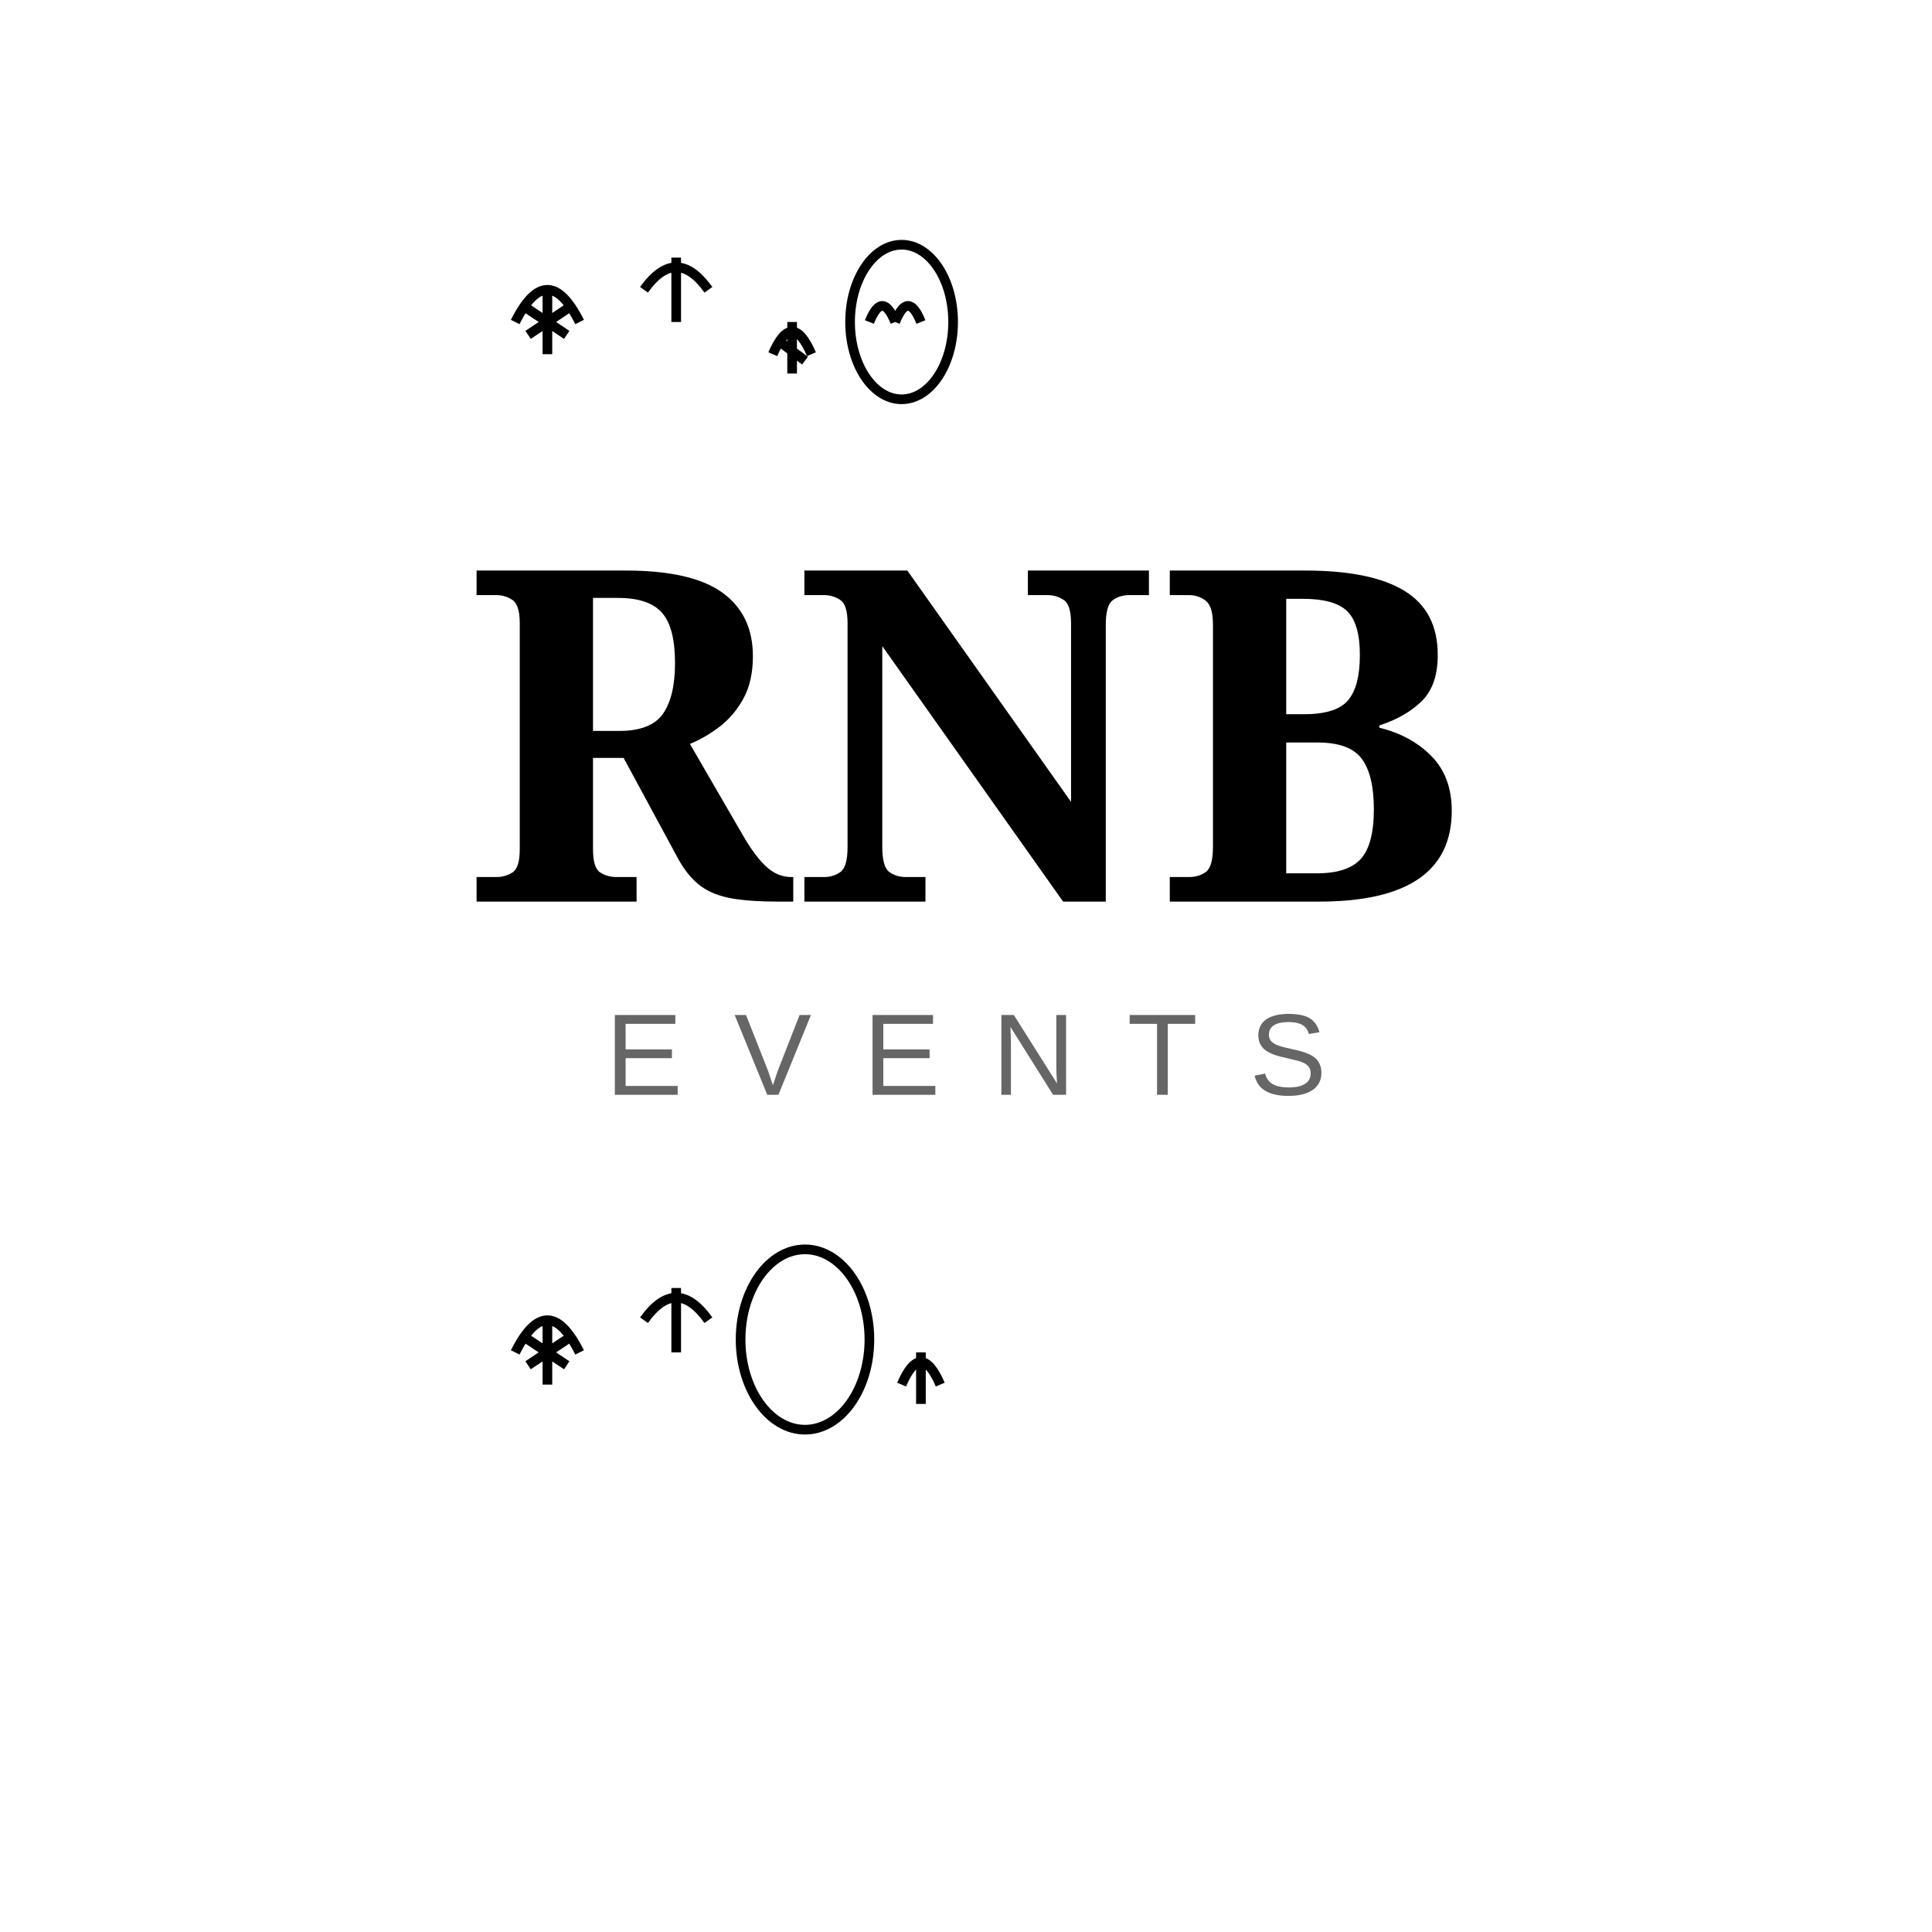
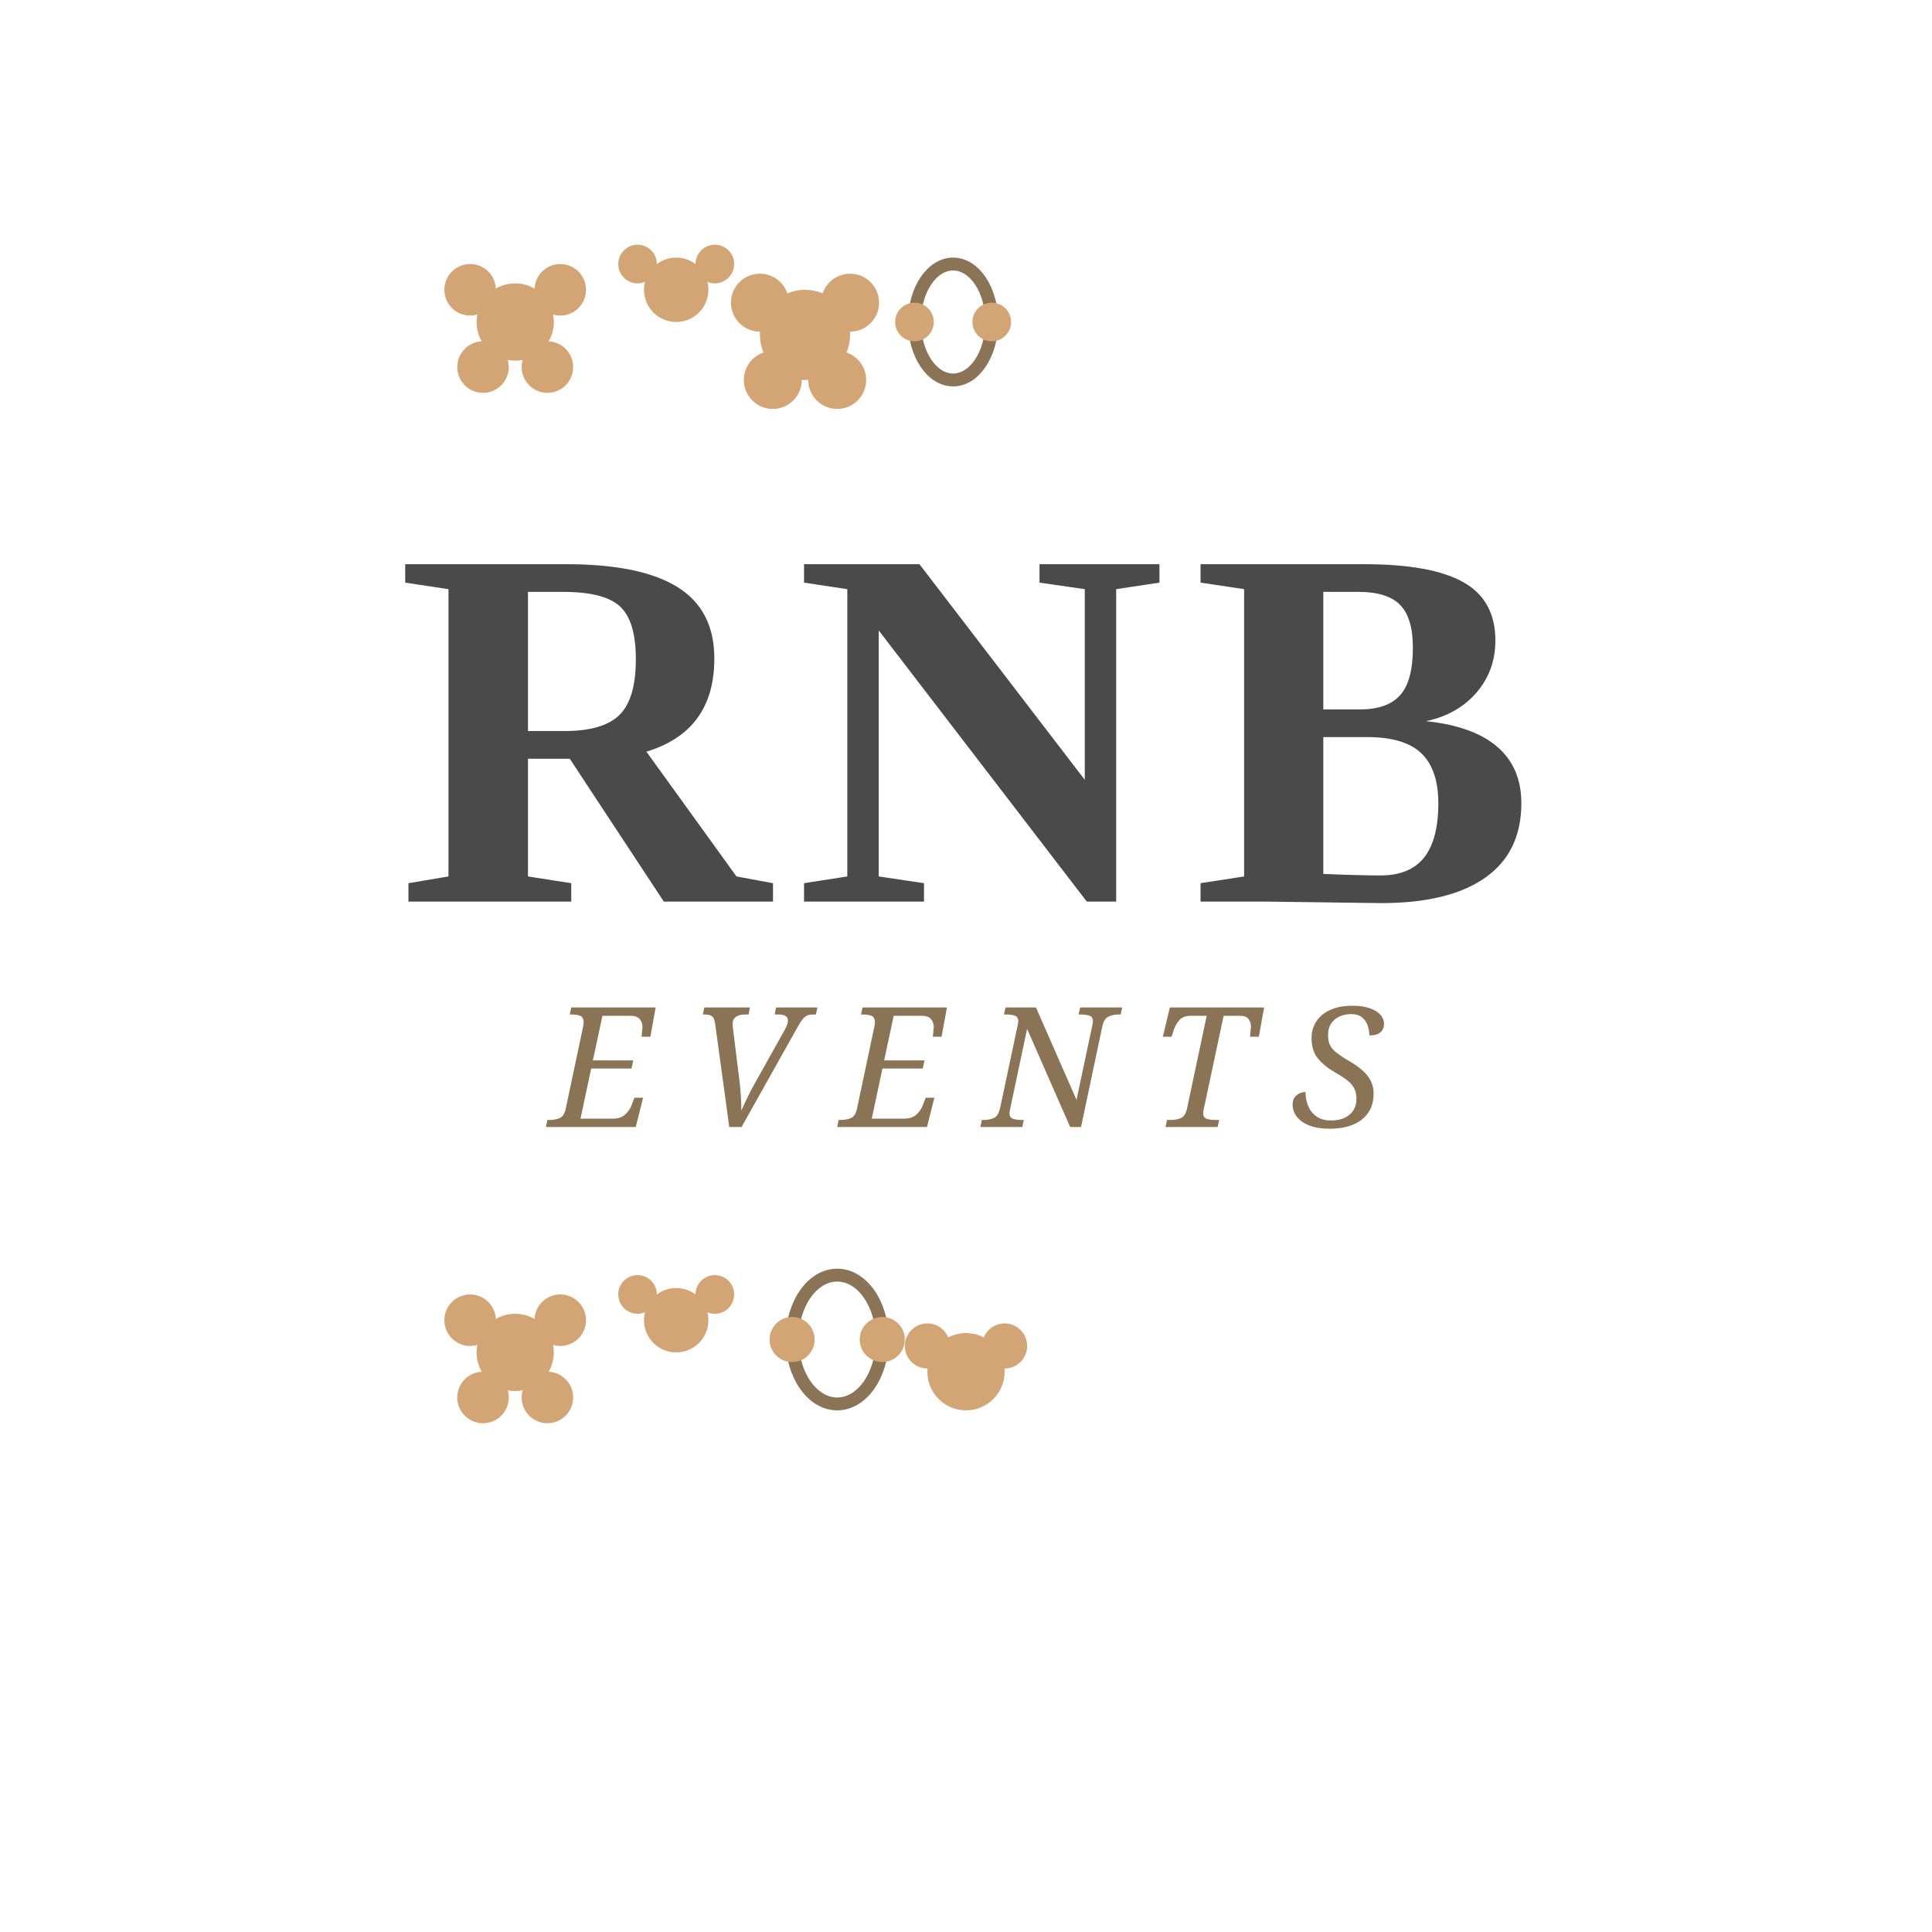
<svg xmlns="http://www.w3.org/2000/svg" viewBox="0 0 300 300">
-   <g transform="translate(50, 30)" fill="none" stroke="#000" stroke-width="1.5">
-     <path d="M30,20 Q35,10 40,20 M35,15 L35,25 M32,18 L38,22 M38,18 L32,22" />
-     <path d="M50,15 Q55,8 60,15 M55,10 L55,20" />
-     <path d="M70,25 Q73,18 76,25 M73,20 L73,28 M71,23 L75,26" />
-     <ellipse cx="90" cy="20" rx="8" ry="12" stroke="#000" fill="none" />
-     <path d="M85,20 Q87,15 89,20 M89,20 Q91,15 93,20" />
+   <g transform="translate(50, 30)">
+     <circle cx="30" cy="20" r="6" fill="#D4A574" />
+     <circle cx="23" cy="15" r="4" fill="#D4A574" />
+     <circle cx="37" cy="15" r="4" fill="#D4A574" />
+     <circle cx="25" cy="27" r="4" fill="#D4A574" />
+     <circle cx="35" cy="27" r="4" fill="#D4A574" />
+     <circle cx="55" cy="15" r="5" fill="#D4A574" />
+     <circle cx="49" cy="11" r="3" fill="#D4A574" />
+     <circle cx="61" cy="11" r="3" fill="#D4A574" />
+     <circle cx="75" cy="22" r="7" fill="#D4A574" />
+     <circle cx="68" cy="17" r="4.5" fill="#D4A574" />
+     <circle cx="82" cy="17" r="4.5" fill="#D4A574" />
+     <circle cx="70" cy="29" r="4.5" fill="#D4A574" />
+     <circle cx="80" cy="29" r="4.5" fill="#D4A574" />
+     <ellipse cx="98" cy="20" rx="6" ry="9" fill="none" stroke="#8B7355" stroke-width="2" />
+     <circle cx="92" cy="20" r="3" fill="#D4A574" />
+     <circle cx="104" cy="20" r="3" fill="#D4A574" />
  </g>
-   <text x="150" y="140" font-family="Georgia, serif" font-size="72" font-weight="700" fill="#000" text-anchor="middle">RNB</text>
-   <text x="150" y="170" font-family="Arial, sans-serif" font-size="18" font-weight="300" fill="#666" text-anchor="middle" letter-spacing="8">EVENTS</text>
-   <g transform="translate(50, 190)" fill="none" stroke="#000" stroke-width="1.5">
-     <path d="M30,20 Q35,10 40,20 M35,15 L35,25 M32,18 L38,22 M38,18 L32,22" />
-     <path d="M50,15 Q55,8 60,15 M55,10 L55,20" />
-     <ellipse cx="75" cy="18" rx="10" ry="14" stroke="#000" fill="none" />
-     <path d="M90,25 Q93,18 96,25 M93,20 L93,28" />
+   <text x="150" y="140" font-family="'Times New Roman', Georgia, serif" font-size="80" font-weight="700" fill="#4A4A4A" text-anchor="middle" letter-spacing="4">RNB</text>
+   <text x="150" y="175" font-family="'Garamond', Georgia, serif" font-size="26" font-weight="300" font-style="italic" fill="#8B7355" text-anchor="middle" letter-spacing="6">EVENTS</text>
+   <g transform="translate(50, 190)">
+     <circle cx="30" cy="20" r="6" fill="#D4A574" />
+     <circle cx="23" cy="15" r="4" fill="#D4A574" />
+     <circle cx="37" cy="15" r="4" fill="#D4A574" />
+     <circle cx="25" cy="27" r="4" fill="#D4A574" />
+     <circle cx="35" cy="27" r="4" fill="#D4A574" />
+     <circle cx="55" cy="15" r="5" fill="#D4A574" />
+     <circle cx="49" cy="11" r="3" fill="#D4A574" />
+     <circle cx="61" cy="11" r="3" fill="#D4A574" />
+     <ellipse cx="80" cy="18" rx="7" ry="10" fill="none" stroke="#8B7355" stroke-width="2" />
+     <circle cx="73" cy="18" r="3.5" fill="#D4A574" />
+     <circle cx="87" cy="18" r="3.5" fill="#D4A574" />
+     <circle cx="100" cy="23" r="6" fill="#D4A574" />
+     <circle cx="94" cy="19" r="3.5" fill="#D4A574" />
+     <circle cx="106" cy="19" r="3.5" fill="#D4A574" />
  </g>
</svg>
